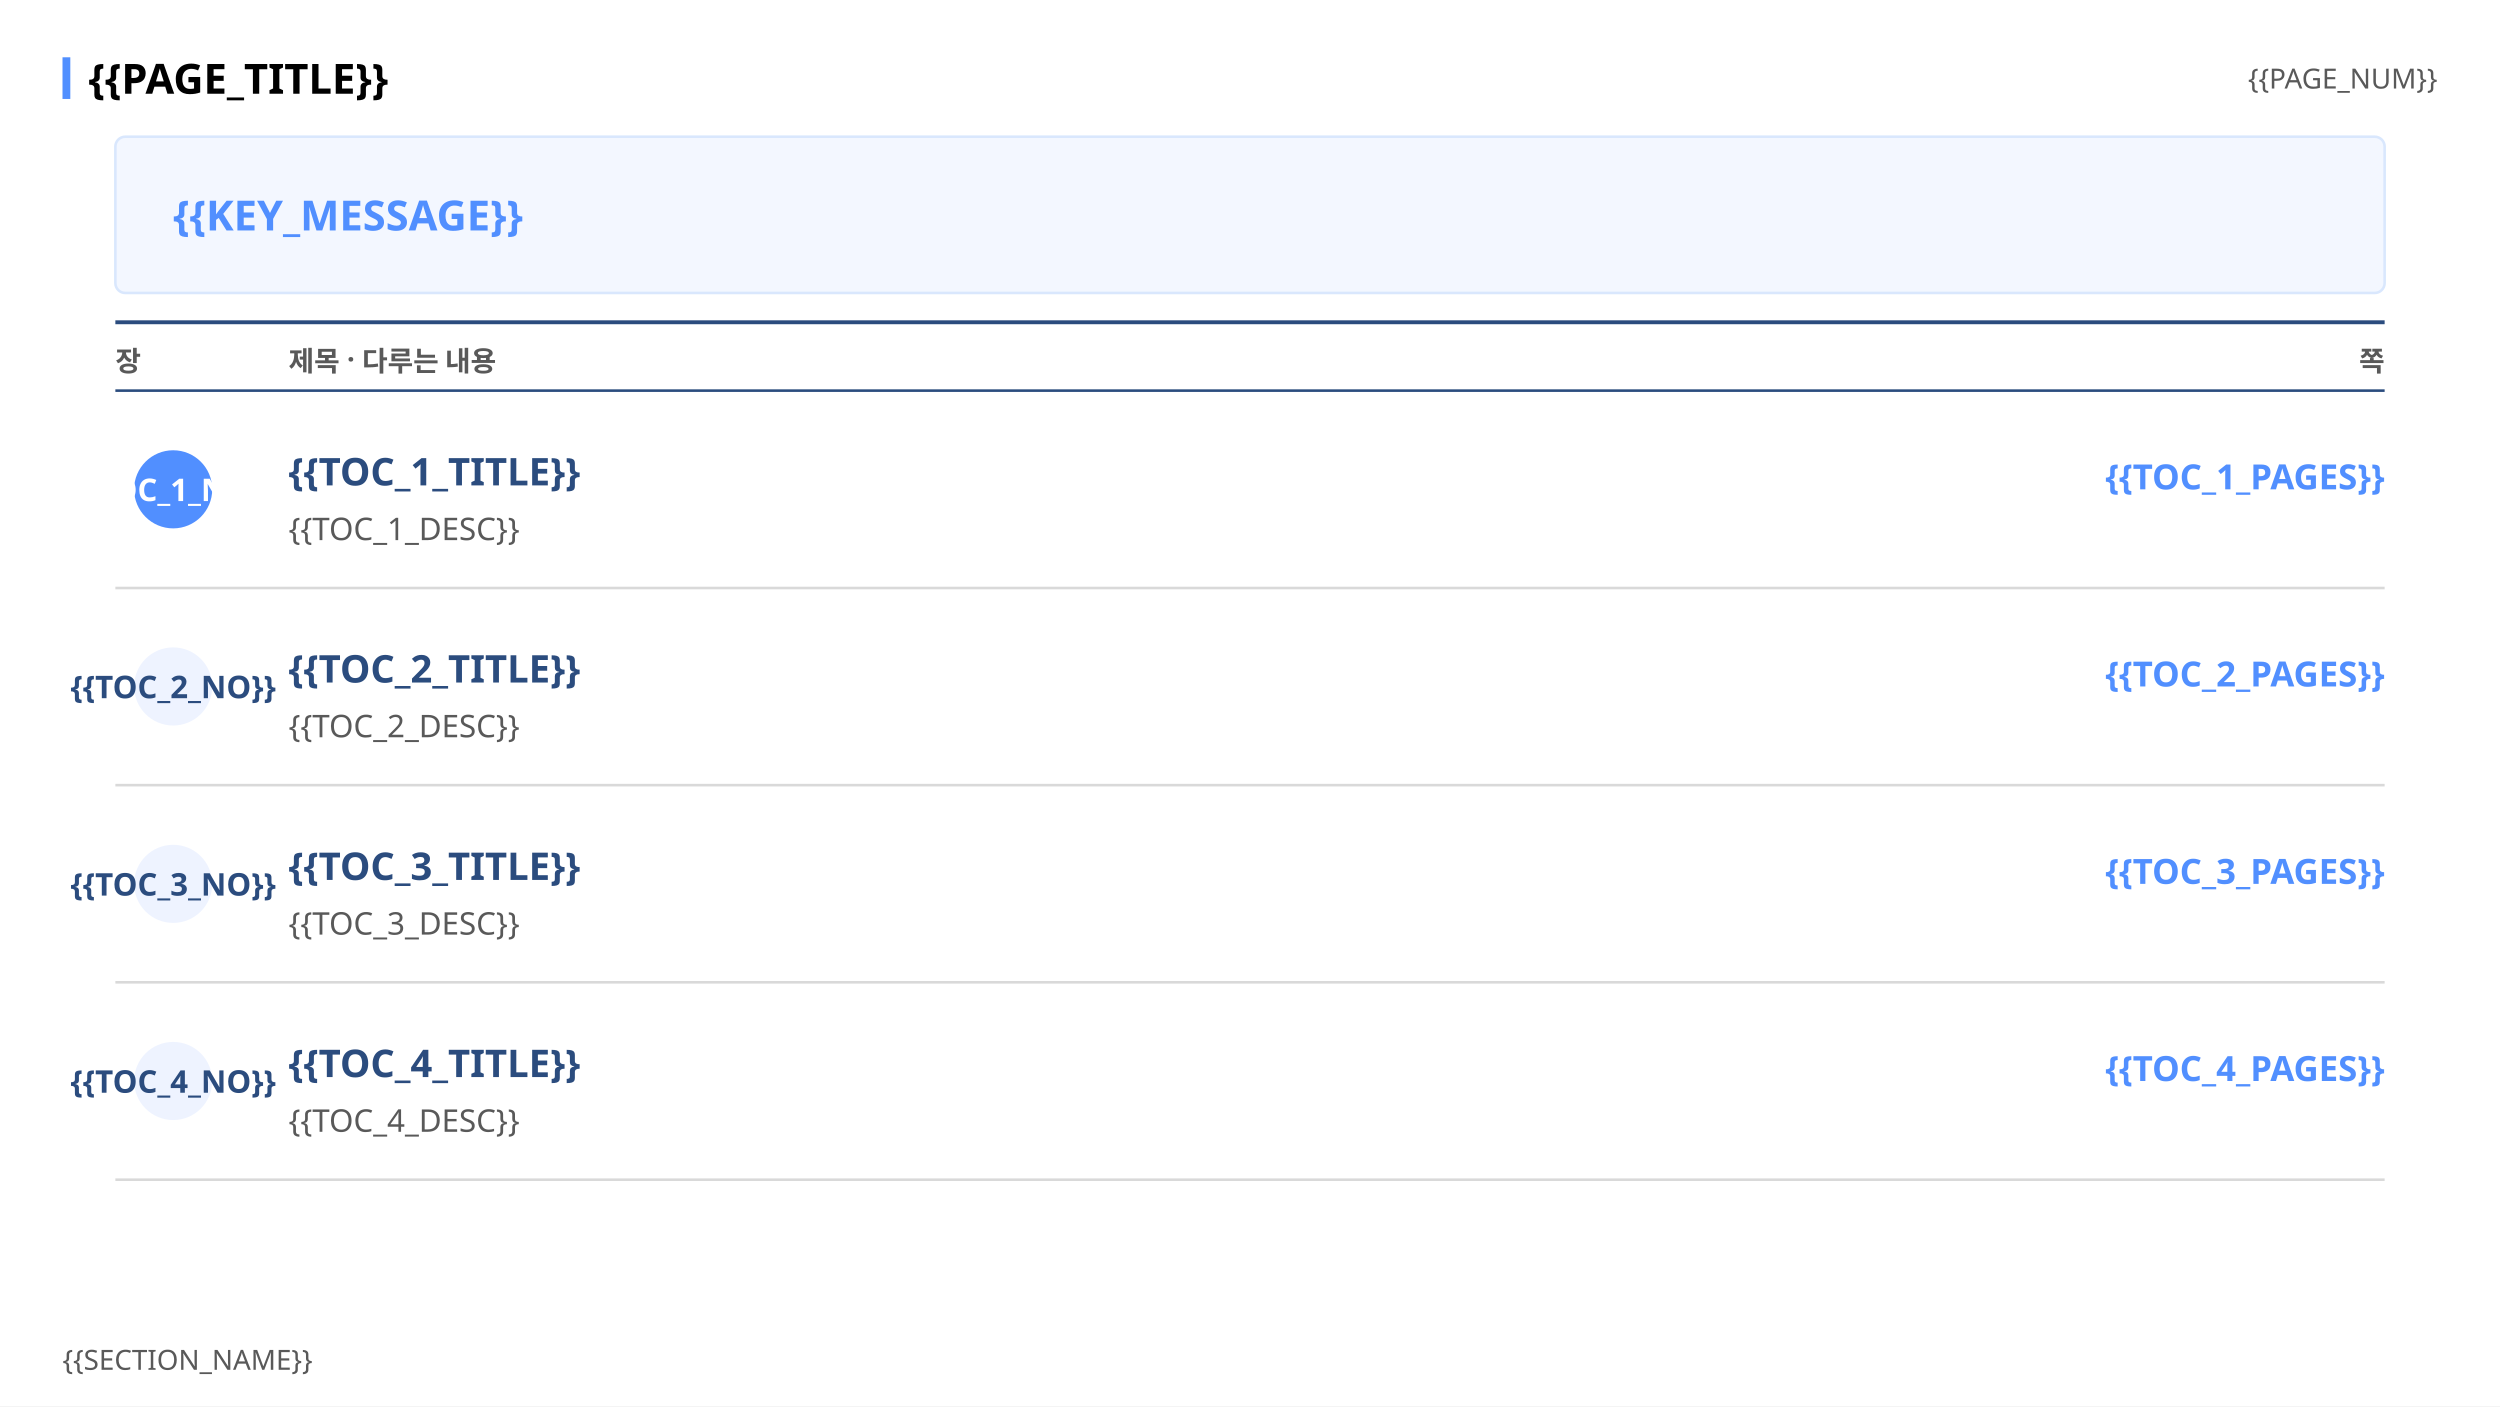
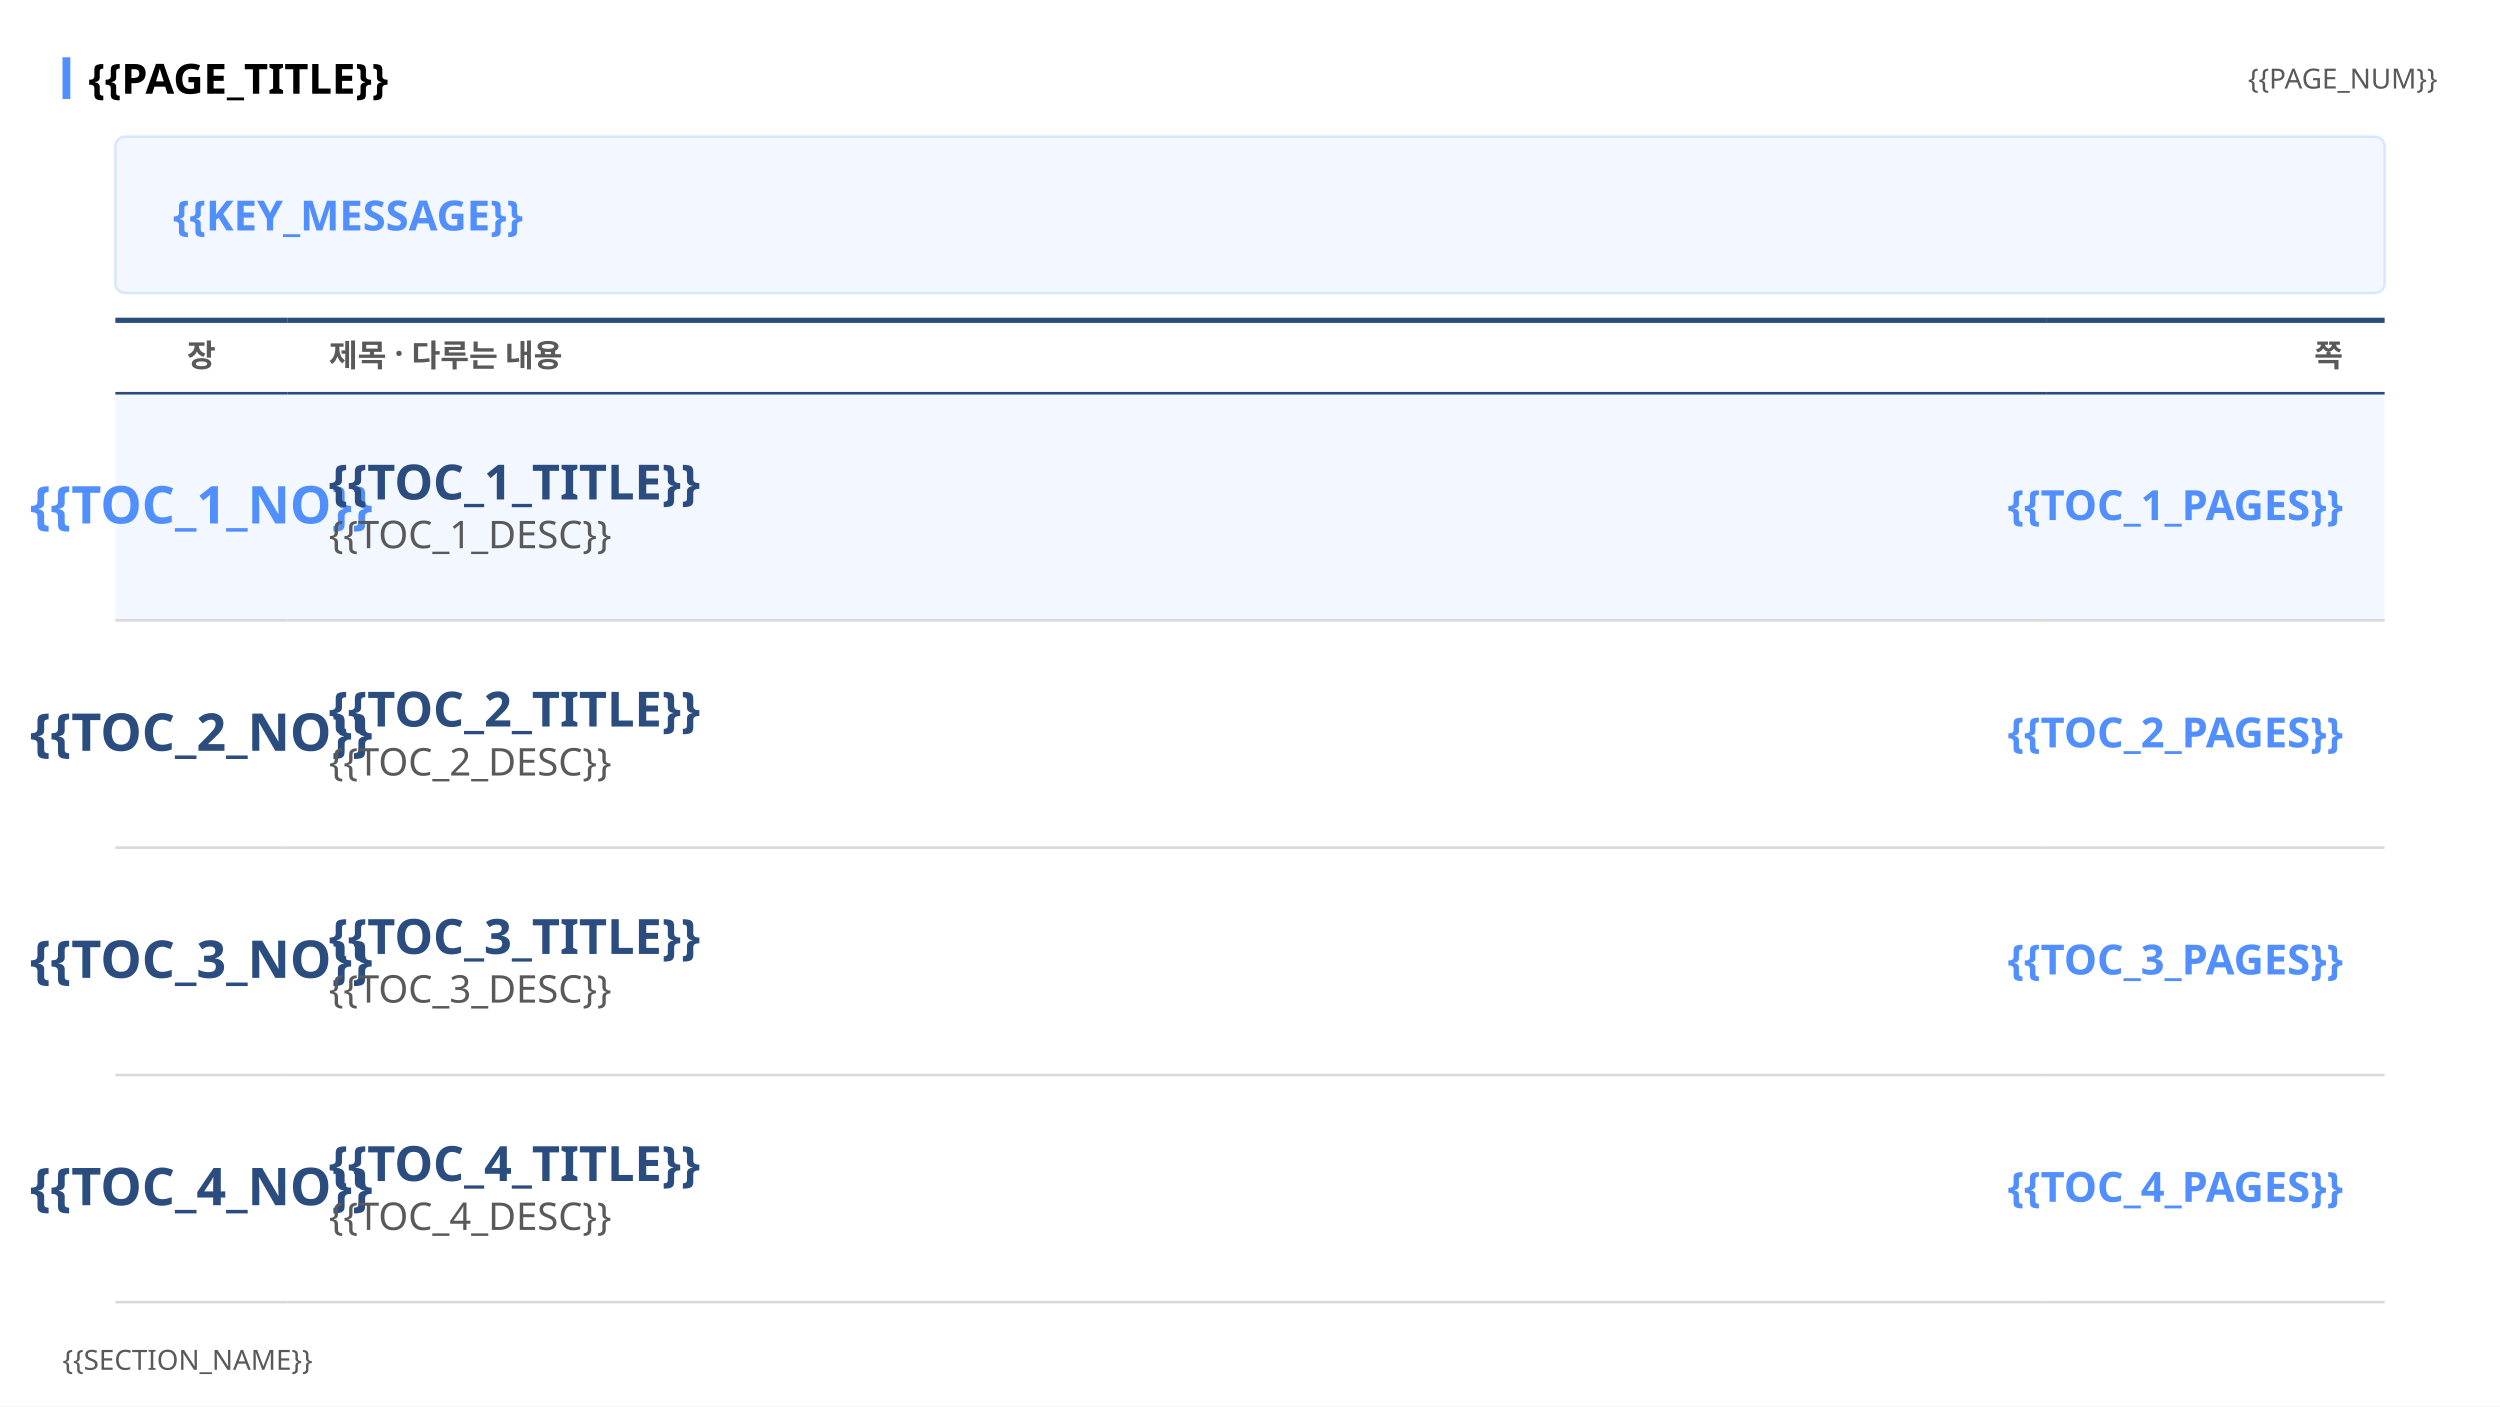
<svg xmlns="http://www.w3.org/2000/svg" viewBox="0 0 960 540" data-pptx-master="innergen-biz-master-16x9" data-pptx-master-name="이너젠 뉴 사업소개 16:9" data-pptx-layout="innergen-biz-toc-pages-4" data-pptx-layout-name="이너젠 뉴 사업소개 목차(쪽수·4장)">
  <rect id="master-bg" x="0" y="0" width="960" height="540" fill="#FFFFFF" data-pptx-layer="master" data-pptx-editable="false" />
  <rect id="title-bar" x="24" y="22" width="3" height="16" fill="#518FFF" data-pptx-layer="layout" data-pptx-editable="false" />
  <rect id="toc-lead-box" x="44.3" y="52.5" width="871.4" height="60" rx="3.8" ry="3.8" fill="#F3F7FF" stroke="#D9E7FD" stroke-width="1" data-pptx-layer="layout" data-pptx-editable="false" />
-   <rect id="toc-rule-top" x="44.3" y="123" width="871.4" height="1.5" fill="#2B4C7E" data-pptx-layer="layout" data-pptx-editable="false" />
-   <text id="toc-head-no" x="44.3" y="142.5" font-family="&quot;IBM Plex Sans KR&quot;, &quot;Malgun Gothic&quot;, sans-serif" font-size="10.67" font-weight="700" fill="#595959" data-pptx-layer="layout" data-pptx-editable="false">장</text>
-   <text id="toc-head-title" x="110.8" y="142.5" font-family="&quot;IBM Plex Sans KR&quot;, &quot;Malgun Gothic&quot;, sans-serif" font-size="10.67" font-weight="700" fill="#595959" data-pptx-layer="layout" data-pptx-editable="false">제목 · 다루는 내용</text>
-   <text id="toc-head-pages" x="915.7" y="142.5" text-anchor="end" font-family="&quot;IBM Plex Sans KR&quot;, &quot;Malgun Gothic&quot;, sans-serif" font-size="10.67" font-weight="700" fill="#595959" data-pptx-layer="layout" data-pptx-editable="false">쪽</text>
-   <line id="toc-rule-head" x1="44.3" y1="150" x2="915.7" y2="150" stroke="#2B4C7E" stroke-width="1" data-pptx-layer="layout" data-pptx-editable="false" />
-   <line id="toc-1-rule" x1="44.3" y1="225.8" x2="915.7" y2="225.8" stroke="#D9D9D9" stroke-width="1" data-pptx-layer="layout" data-pptx-editable="false" />
-   <line id="toc-2-rule" x1="44.3" y1="301.5" x2="915.7" y2="301.5" stroke="#D9D9D9" stroke-width="1" data-pptx-layer="layout" data-pptx-editable="false" />
-   <line id="toc-3-rule" x1="44.3" y1="377.2" x2="915.7" y2="377.2" stroke="#D9D9D9" stroke-width="1" data-pptx-layer="layout" data-pptx-editable="false" />
-   <line id="toc-4-rule" x1="44.3" y1="453" x2="915.7" y2="453" stroke="#D9D9D9" stroke-width="1" data-pptx-layer="layout" data-pptx-editable="false" />
-   <circle id="toc-1-badge" cx="66.5" cy="187.9" r="15" fill="#518FFF" />
-   <circle id="toc-2-badge" cx="66.5" cy="263.6" r="15" fill="#EEF3FF" />
-   <circle id="toc-3-badge" cx="66.5" cy="339.4" r="15" fill="#EEF3FF" />
-   <circle id="toc-4-badge" cx="66.5" cy="415.1" r="15" fill="#EEF3FF" />
+   <g id="toc-table" data-pptx-native="table" data-toc-cols="no title pages" data-toc-prefix="toc-">
+     <rect x="44.3" y="123.0" width="66.0" height="28.0" fill="#FFFFFF" />
+     <rect x="110.3" y="123.0" width="675.4" height="28.0" fill="#FFFFFF" />
+     <rect x="785.7" y="123.0" width="130.0" height="28.0" fill="#FFFFFF" />
+     <rect x="44.3" y="151.0" width="66.0" height="87.2" fill="#F3F7FF" />
+     <rect x="110.3" y="151.0" width="675.4" height="87.2" fill="#F3F7FF" />
+     <rect x="785.7" y="151.0" width="130.0" height="87.2" fill="#F3F7FF" />
+     <rect x="44.3" y="238.2" width="66.0" height="87.2" fill="#FFFFFF" />
+     <rect x="110.3" y="238.2" width="675.4" height="87.2" fill="#FFFFFF" />
+     <rect x="785.7" y="238.2" width="130.0" height="87.2" fill="#FFFFFF" />
+     <rect x="44.3" y="325.5" width="66.0" height="87.2" fill="#FFFFFF" />
+     <rect x="110.3" y="325.5" width="675.4" height="87.2" fill="#FFFFFF" />
+     <rect x="785.7" y="325.5" width="130.0" height="87.2" fill="#FFFFFF" />
+     <rect x="44.3" y="412.8" width="66.0" height="87.2" fill="#FFFFFF" />
+     <rect x="110.3" y="412.8" width="675.4" height="87.2" fill="#FFFFFF" />
+     <rect x="785.7" y="412.8" width="130.0" height="87.2" fill="#FFFFFF" />
+     <line x1="44.3" y1="123.0" x2="110.3" y2="123.0" stroke="#2B4C7E" stroke-width="2" />
+     <line x1="44.3" y1="151.0" x2="110.3" y2="151.0" stroke="#2B4C7E" stroke-width="1" />
+     <line x1="110.3" y1="123.0" x2="785.7" y2="123.0" stroke="#2B4C7E" stroke-width="2" />
+     <line x1="110.3" y1="151.0" x2="785.7" y2="151.0" stroke="#2B4C7E" stroke-width="1" />
+     <line x1="785.7" y1="123.0" x2="915.7" y2="123.0" stroke="#2B4C7E" stroke-width="2" />
+     <line x1="785.7" y1="151.0" x2="915.7" y2="151.0" stroke="#2B4C7E" stroke-width="1" />
+     <line x1="44.3" y1="238.2" x2="110.3" y2="238.2" stroke="#D9D9D9" stroke-width="1" />
+     <line x1="110.3" y1="238.2" x2="785.7" y2="238.2" stroke="#D9D9D9" stroke-width="1" />
+     <line x1="785.7" y1="238.2" x2="915.7" y2="238.2" stroke="#D9D9D9" stroke-width="1" />
+     <line x1="44.3" y1="325.5" x2="110.3" y2="325.5" stroke="#D9D9D9" stroke-width="1" />
+     <line x1="110.3" y1="325.5" x2="785.7" y2="325.5" stroke="#D9D9D9" stroke-width="1" />
+     <line x1="785.7" y1="325.5" x2="915.7" y2="325.5" stroke="#D9D9D9" stroke-width="1" />
+     <line x1="44.3" y1="412.8" x2="110.3" y2="412.8" stroke="#D9D9D9" stroke-width="1" />
+     <line x1="110.3" y1="412.8" x2="785.7" y2="412.8" stroke="#D9D9D9" stroke-width="1" />
+     <line x1="785.7" y1="412.8" x2="915.7" y2="412.8" stroke="#D9D9D9" stroke-width="1" />
+     <line x1="44.3" y1="500.0" x2="110.3" y2="500.0" stroke="#D9D9D9" stroke-width="1" />
+     <line x1="110.3" y1="500.0" x2="785.7" y2="500.0" stroke="#D9D9D9" stroke-width="1" />
+     <line x1="785.7" y1="500.0" x2="915.7" y2="500.0" stroke="#D9D9D9" stroke-width="1" />
+     <text id="toc-head-no" x="77.3" y="140.8" font-family="&quot;IBM Plex Sans KR&quot;, &quot;Malgun Gothic&quot;, sans-serif" font-size="12" font-weight="700" fill="#595959" text-anchor="middle">장</text>
+     <text id="toc-head-title" x="126.3" y="140.8" font-family="&quot;IBM Plex Sans KR&quot;, &quot;Malgun Gothic&quot;, sans-serif" font-size="12" font-weight="700" fill="#595959">제목 · 다루는 내용</text>
+     <text id="toc-head-pages" x="899.7" y="140.8" font-family="&quot;IBM Plex Sans KR&quot;, &quot;Malgun Gothic&quot;, sans-serif" font-size="12" font-weight="700" fill="#595959" text-anchor="end">쪽</text>
+     <text id="toc-1-no" x="77.3" y="201.0" font-family="&quot;IBM Plex Sans KR&quot;, &quot;Malgun Gothic&quot;, sans-serif" font-size="20" font-weight="700" fill="#518FFF" text-anchor="middle">{{TOC_1_NO}}</text>
+     <text id="toc-1-title" x="126.3" y="191.8" font-family="&quot;IBM Plex Sans KR&quot;, &quot;Malgun Gothic&quot;, sans-serif" font-size="18.67" font-weight="700" fill="#2B4C7E">{{TOC_1_TITLE}}</text>
+     <text id="toc-1-desc" x="126.3" y="210.5" font-family="&quot;IBM Plex Sans KR&quot;, &quot;Malgun Gothic&quot;, sans-serif" font-size="14.67" font-weight="400" fill="#595959">{{TOC_1_DESC}}</text>
+     <text id="toc-1-pages" x="899.7" y="199.7" font-family="&quot;IBM Plex Sans KR&quot;, &quot;Malgun Gothic&quot;, sans-serif" font-size="16" font-weight="700" fill="#518FFF" text-anchor="end">{{TOC_1_PAGES}}</text>
+     <text id="toc-2-no" x="77.3" y="288.3" font-family="&quot;IBM Plex Sans KR&quot;, &quot;Malgun Gothic&quot;, sans-serif" font-size="20" font-weight="700" fill="#2B4C7E" text-anchor="middle">{{TOC_2_NO}}</text>
+     <text id="toc-2-title" x="126.3" y="279.0" font-family="&quot;IBM Plex Sans KR&quot;, &quot;Malgun Gothic&quot;, sans-serif" font-size="18.67" font-weight="700" fill="#2B4C7E">{{TOC_2_TITLE}}</text>
+     <text id="toc-2-desc" x="126.3" y="297.8" font-family="&quot;IBM Plex Sans KR&quot;, &quot;Malgun Gothic&quot;, sans-serif" font-size="14.67" font-weight="400" fill="#595959">{{TOC_2_DESC}}</text>
+     <text id="toc-2-pages" x="899.7" y="287.0" font-family="&quot;IBM Plex Sans KR&quot;, &quot;Malgun Gothic&quot;, sans-serif" font-size="16" font-weight="700" fill="#518FFF" text-anchor="end">{{TOC_2_PAGES}}</text>
+     <text id="toc-3-no" x="77.3" y="375.5" font-family="&quot;IBM Plex Sans KR&quot;, &quot;Malgun Gothic&quot;, sans-serif" font-size="20" font-weight="700" fill="#2B4C7E" text-anchor="middle">{{TOC_3_NO}}</text>
+     <text id="toc-3-title" x="126.3" y="366.3" font-family="&quot;IBM Plex Sans KR&quot;, &quot;Malgun Gothic&quot;, sans-serif" font-size="18.67" font-weight="700" fill="#2B4C7E">{{TOC_3_TITLE}}</text>
+     <text id="toc-3-desc" x="126.3" y="385.0" font-family="&quot;IBM Plex Sans KR&quot;, &quot;Malgun Gothic&quot;, sans-serif" font-size="14.67" font-weight="400" fill="#595959">{{TOC_3_DESC}}</text>
+     <text id="toc-3-pages" x="899.7" y="374.2" font-family="&quot;IBM Plex Sans KR&quot;, &quot;Malgun Gothic&quot;, sans-serif" font-size="16" font-weight="700" fill="#518FFF" text-anchor="end">{{TOC_3_PAGES}}</text>
+     <text id="toc-4-no" x="77.3" y="462.8" font-family="&quot;IBM Plex Sans KR&quot;, &quot;Malgun Gothic&quot;, sans-serif" font-size="20" font-weight="700" fill="#2B4C7E" text-anchor="middle">{{TOC_4_NO}}</text>
+     <text id="toc-4-title" x="126.3" y="453.5" font-family="&quot;IBM Plex Sans KR&quot;, &quot;Malgun Gothic&quot;, sans-serif" font-size="18.67" font-weight="700" fill="#2B4C7E">{{TOC_4_TITLE}}</text>
+     <text id="toc-4-desc" x="126.3" y="472.3" font-family="&quot;IBM Plex Sans KR&quot;, &quot;Malgun Gothic&quot;, sans-serif" font-size="14.67" font-weight="400" fill="#595959">{{TOC_4_DESC}}</text>
+     <text id="toc-4-pages" x="899.7" y="461.5" font-family="&quot;IBM Plex Sans KR&quot;, &quot;Malgun Gothic&quot;, sans-serif" font-size="16" font-weight="700" fill="#518FFF" text-anchor="end">{{TOC_4_PAGES}}</text>
+   </g>
  <g id="content-title" data-pptx-placeholder="title" data-pptx-placeholder-bounds="34 20 760 22">
    <text id="content-title-carrier" data-pptx-placeholder-carrier="true" x="34" y="36" font-family="&quot;IBM Plex Sans KR&quot;, &quot;Malgun Gothic&quot;, sans-serif" font-size="16" font-weight="700" fill="#000000">{{PAGE_TITLE}}</text>
  </g>
  <g id="toc-lead" data-pptx-placeholder="body" data-pptx-placeholder-idx="1" data-pptx-placeholder-bounds="55.4 57 849.2 51">
    <text id="toc-lead-carrier" data-pptx-placeholder-carrier="true" x="66.5" y="88.5" font-family="&quot;IBM Plex Sans KR&quot;, &quot;Malgun Gothic&quot;, sans-serif" font-size="16" font-weight="700" fill="#518FFF">{{KEY_MESSAGE}}</text>
-   </g>
-   <g id="toc-1-no" data-pptx-placeholder="body" data-pptx-placeholder-idx="2" data-pptx-placeholder-bounds="51.7 178.9 29.5 18">
-     <text id="toc-1-no-carrier" data-pptx-placeholder-carrier="true" x="66.5" y="192.4" text-anchor="middle" font-family="&quot;IBM Plex Sans KR&quot;, &quot;Malgun Gothic&quot;, sans-serif" font-size="12" font-weight="700" fill="#FFFFFF">{{TOC_1_NO}}</text>
-   </g>
-   <g id="toc-1-title" data-pptx-placeholder="body" data-pptx-placeholder-idx="3" data-pptx-placeholder-bounds="110.8 169.9 590.8 22.5">
-     <text id="toc-1-title-carrier" data-pptx-placeholder-carrier="true" x="110.8" y="186.4" font-family="&quot;IBM Plex Sans KR&quot;, &quot;Malgun Gothic&quot;, sans-serif" font-size="14.67" font-weight="700" fill="#2B4C7E">{{TOC_1_TITLE}}</text>
-   </g>
-   <g id="toc-1-desc" data-pptx-placeholder="body" data-pptx-placeholder-idx="4" data-pptx-placeholder-bounds="110.8 192.4 646.2 37.5">
-     <text id="toc-1-desc-carrier" data-pptx-placeholder-carrier="true" x="110.8" y="207.4" font-family="&quot;IBM Plex Sans KR&quot;, &quot;Malgun Gothic&quot;, sans-serif" font-size="12" font-weight="400" fill="#595959">{{TOC_1_DESC}}</text>
-   </g>
-   <g id="toc-1-pages" data-pptx-placeholder="body" data-pptx-placeholder-idx="5" data-pptx-placeholder-bounds="793.8 171.4 121.8 22.5">
-     <text id="toc-1-pages-carrier" data-pptx-placeholder-carrier="true" x="915.7" y="187.9" text-anchor="end" font-family="&quot;IBM Plex Sans KR&quot;, &quot;Malgun Gothic&quot;, sans-serif" font-size="13.33" font-weight="700" fill="#518FFF">{{TOC_1_PAGES}}</text>
-   </g>
-   <g id="toc-2-no" data-pptx-placeholder="body" data-pptx-placeholder-idx="6" data-pptx-placeholder-bounds="51.7 254.6 29.5 18">
-     <text id="toc-2-no-carrier" data-pptx-placeholder-carrier="true" x="66.5" y="268.1" text-anchor="middle" font-family="&quot;IBM Plex Sans KR&quot;, &quot;Malgun Gothic&quot;, sans-serif" font-size="12" font-weight="700" fill="#2B4C7E">{{TOC_2_NO}}</text>
-   </g>
-   <g id="toc-2-title" data-pptx-placeholder="body" data-pptx-placeholder-idx="7" data-pptx-placeholder-bounds="110.8 245.6 590.8 22.5">
-     <text id="toc-2-title-carrier" data-pptx-placeholder-carrier="true" x="110.8" y="262.1" font-family="&quot;IBM Plex Sans KR&quot;, &quot;Malgun Gothic&quot;, sans-serif" font-size="14.67" font-weight="700" fill="#2B4C7E">{{TOC_2_TITLE}}</text>
-   </g>
-   <g id="toc-2-desc" data-pptx-placeholder="body" data-pptx-placeholder-idx="8" data-pptx-placeholder-bounds="110.8 268.1 646.2 37.5">
-     <text id="toc-2-desc-carrier" data-pptx-placeholder-carrier="true" x="110.8" y="283.1" font-family="&quot;IBM Plex Sans KR&quot;, &quot;Malgun Gothic&quot;, sans-serif" font-size="12" font-weight="400" fill="#595959">{{TOC_2_DESC}}</text>
-   </g>
-   <g id="toc-2-pages" data-pptx-placeholder="body" data-pptx-placeholder-idx="9" data-pptx-placeholder-bounds="793.8 247.1 121.8 22.5">
-     <text id="toc-2-pages-carrier" data-pptx-placeholder-carrier="true" x="915.7" y="263.6" text-anchor="end" font-family="&quot;IBM Plex Sans KR&quot;, &quot;Malgun Gothic&quot;, sans-serif" font-size="13.33" font-weight="700" fill="#518FFF">{{TOC_2_PAGES}}</text>
-   </g>
-   <g id="toc-3-no" data-pptx-placeholder="body" data-pptx-placeholder-idx="10" data-pptx-placeholder-bounds="51.7 330.4 29.5 18">
-     <text id="toc-3-no-carrier" data-pptx-placeholder-carrier="true" x="66.5" y="343.9" text-anchor="middle" font-family="&quot;IBM Plex Sans KR&quot;, &quot;Malgun Gothic&quot;, sans-serif" font-size="12" font-weight="700" fill="#2B4C7E">{{TOC_3_NO}}</text>
-   </g>
-   <g id="toc-3-title" data-pptx-placeholder="body" data-pptx-placeholder-idx="11" data-pptx-placeholder-bounds="110.8 321.4 590.8 22.5">
-     <text id="toc-3-title-carrier" data-pptx-placeholder-carrier="true" x="110.8" y="337.9" font-family="&quot;IBM Plex Sans KR&quot;, &quot;Malgun Gothic&quot;, sans-serif" font-size="14.67" font-weight="700" fill="#2B4C7E">{{TOC_3_TITLE}}</text>
-   </g>
-   <g id="toc-3-desc" data-pptx-placeholder="body" data-pptx-placeholder-idx="12" data-pptx-placeholder-bounds="110.8 343.9 646.2 37.5">
-     <text id="toc-3-desc-carrier" data-pptx-placeholder-carrier="true" x="110.8" y="358.9" font-family="&quot;IBM Plex Sans KR&quot;, &quot;Malgun Gothic&quot;, sans-serif" font-size="12" font-weight="400" fill="#595959">{{TOC_3_DESC}}</text>
-   </g>
-   <g id="toc-3-pages" data-pptx-placeholder="body" data-pptx-placeholder-idx="13" data-pptx-placeholder-bounds="793.8 322.9 121.8 22.5">
-     <text id="toc-3-pages-carrier" data-pptx-placeholder-carrier="true" x="915.7" y="339.4" text-anchor="end" font-family="&quot;IBM Plex Sans KR&quot;, &quot;Malgun Gothic&quot;, sans-serif" font-size="13.33" font-weight="700" fill="#518FFF">{{TOC_3_PAGES}}</text>
-   </g>
-   <g id="toc-4-no" data-pptx-placeholder="body" data-pptx-placeholder-idx="14" data-pptx-placeholder-bounds="51.7 406.1 29.5 18">
-     <text id="toc-4-no-carrier" data-pptx-placeholder-carrier="true" x="66.5" y="419.6" text-anchor="middle" font-family="&quot;IBM Plex Sans KR&quot;, &quot;Malgun Gothic&quot;, sans-serif" font-size="12" font-weight="700" fill="#2B4C7E">{{TOC_4_NO}}</text>
-   </g>
-   <g id="toc-4-title" data-pptx-placeholder="body" data-pptx-placeholder-idx="15" data-pptx-placeholder-bounds="110.8 397.1 590.8 22.5">
-     <text id="toc-4-title-carrier" data-pptx-placeholder-carrier="true" x="110.8" y="413.6" font-family="&quot;IBM Plex Sans KR&quot;, &quot;Malgun Gothic&quot;, sans-serif" font-size="14.67" font-weight="700" fill="#2B4C7E">{{TOC_4_TITLE}}</text>
-   </g>
-   <g id="toc-4-desc" data-pptx-placeholder="body" data-pptx-placeholder-idx="16" data-pptx-placeholder-bounds="110.8 419.6 646.2 37.5">
-     <text id="toc-4-desc-carrier" data-pptx-placeholder-carrier="true" x="110.8" y="434.6" font-family="&quot;IBM Plex Sans KR&quot;, &quot;Malgun Gothic&quot;, sans-serif" font-size="12" font-weight="400" fill="#595959">{{TOC_4_DESC}}</text>
-   </g>
-   <g id="toc-4-pages" data-pptx-placeholder="body" data-pptx-placeholder-idx="17" data-pptx-placeholder-bounds="793.8 398.6 121.8 22.5">
-     <text id="toc-4-pages-carrier" data-pptx-placeholder-carrier="true" x="915.7" y="415.1" text-anchor="end" font-family="&quot;IBM Plex Sans KR&quot;, &quot;Malgun Gothic&quot;, sans-serif" font-size="13.33" font-weight="700" fill="#518FFF">{{TOC_4_PAGES}}</text>
  </g>
  <g id="footer-section" data-pptx-placeholder="footer" data-pptx-placeholder-bounds="24 514 600 16">
    <text id="footer-section-carrier" data-pptx-placeholder-carrier="true" x="24" y="526" font-family="&quot;IBM Plex Sans KR&quot;, &quot;Malgun Gothic&quot;, sans-serif" font-size="10.67" font-weight="400" fill="#595959">{{SECTION_NAME}}</text>
  </g>
  <g id="page-number" data-pptx-placeholder="slide-number" data-pptx-placeholder-bounds="880 20 56 18">
    <text id="page-number-carrier" data-pptx-placeholder-carrier="true" x="936" y="34" text-anchor="end" font-family="&quot;IBM Plex Sans KR&quot;, &quot;Malgun Gothic&quot;, sans-serif" font-size="10.67" font-weight="400" fill="#595959">{{PAGE_NUM}}</text>
  </g>
</svg>
